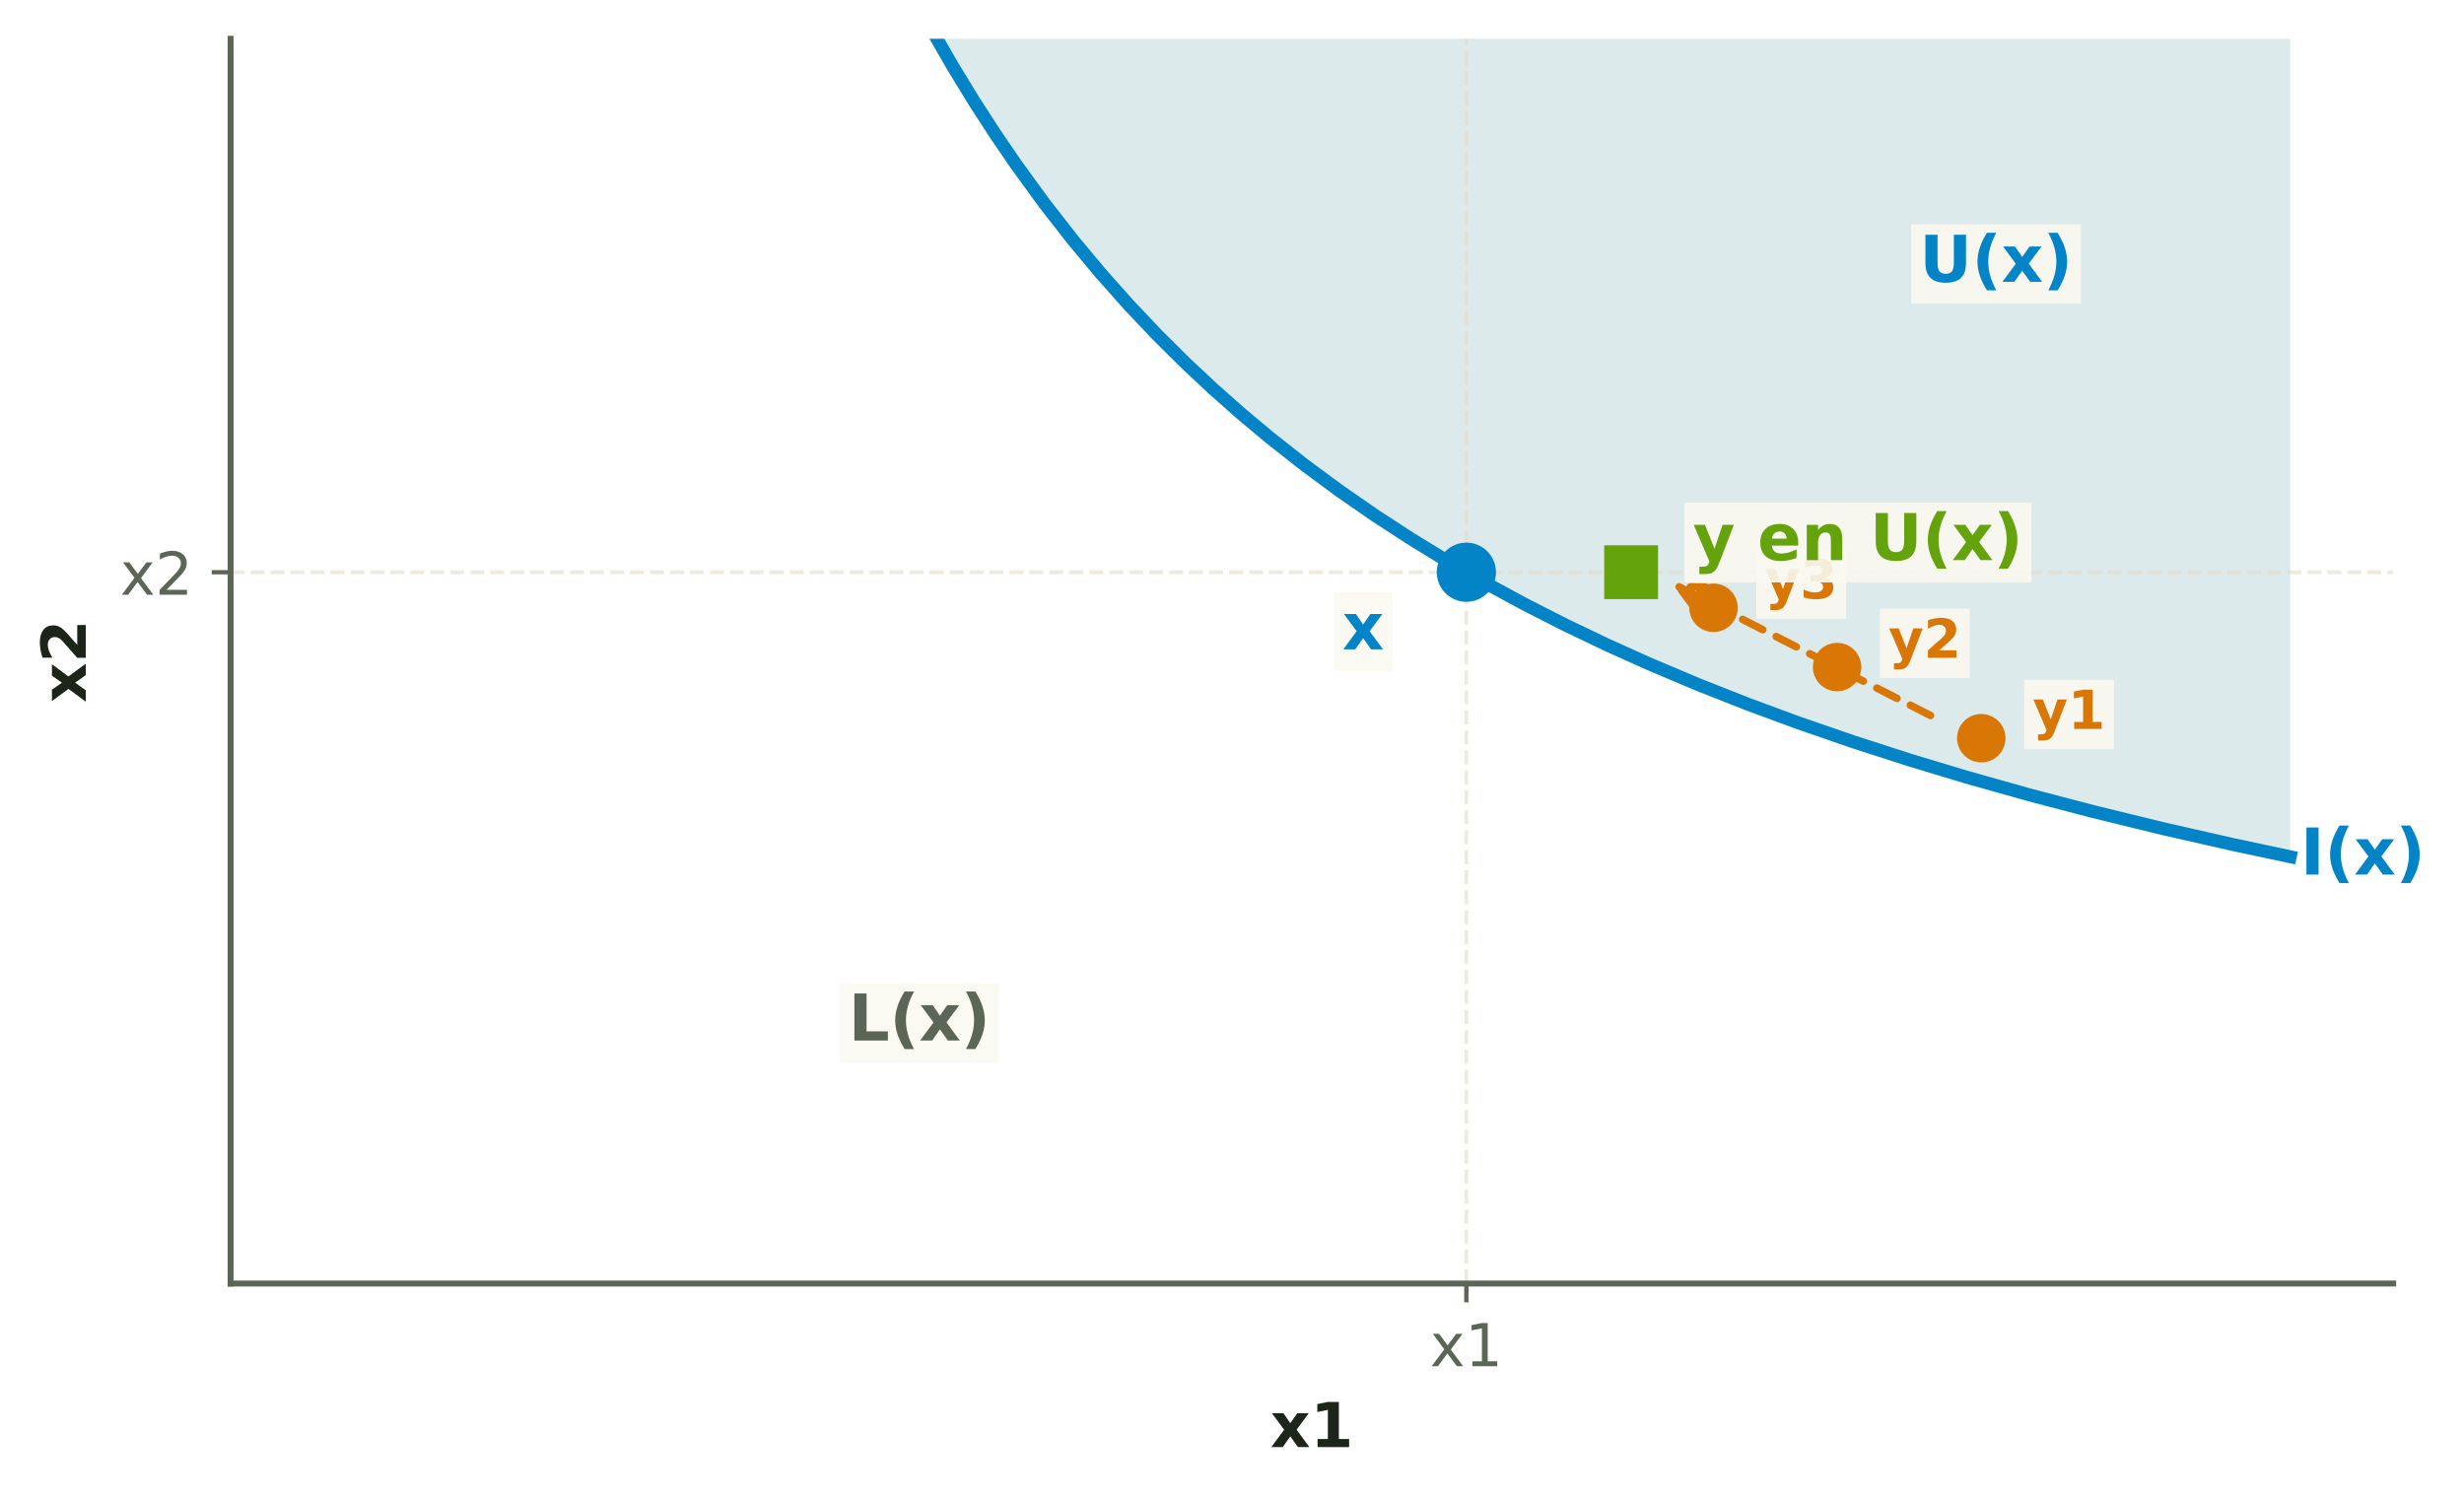
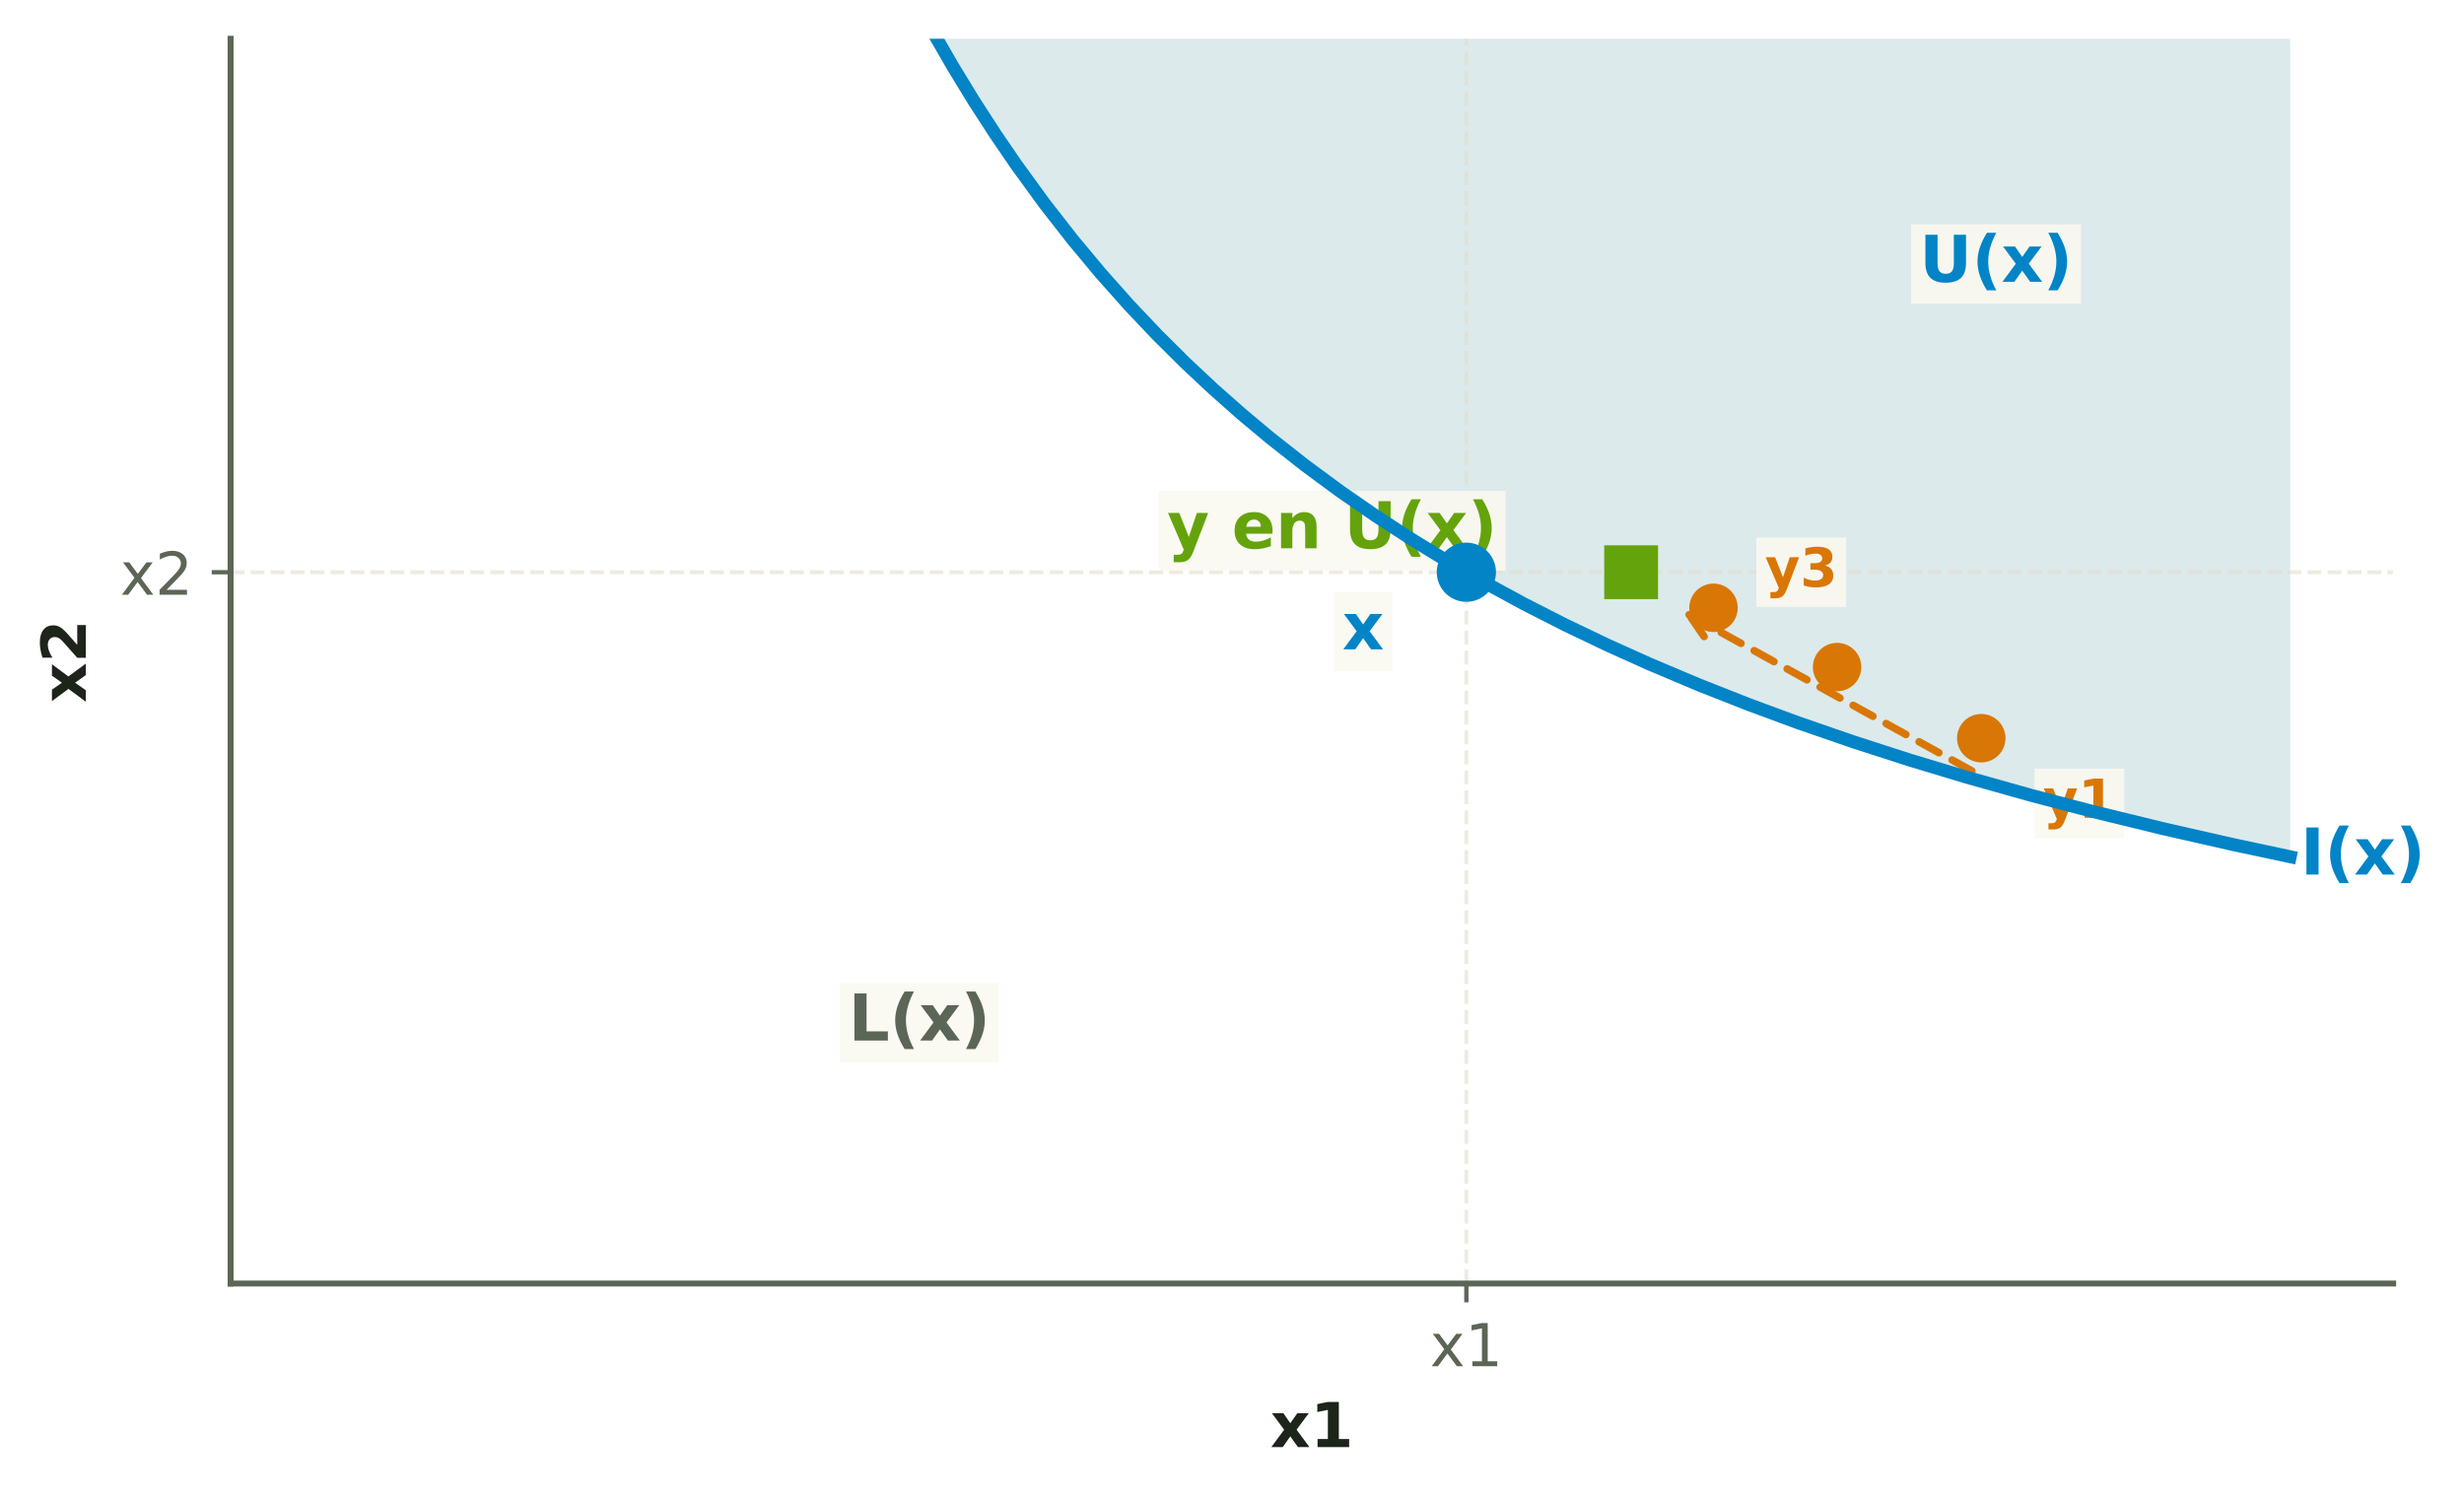
<svg xmlns="http://www.w3.org/2000/svg" xmlns:xlink="http://www.w3.org/1999/xlink" width="457.754pt" height="278.44pt" viewBox="0 0 457.754 278.44" version="1.1">
  <defs>
    <style type="text/css">*{stroke-linejoin: round; stroke-linecap: butt}</style>
  </defs>
  <g id="figure_1">
    <g id="patch_1">
      <path d="M 0 278.44  L 457.754 278.44  L 457.754 0  L 0 0  L 0 278.44  z " style="fill: none; opacity: 0" />
    </g>
    <g id="axes_1">
      <g id="patch_2">
        <path d="M 42.839 238.464  L 444.599 238.464  L 444.599 7.2  L 42.839 7.2  L 42.839 238.464  z " style="fill: none" />
      </g>
      <g id="PolyCollection_1">
        <path d="M 165.28 7.2  L 165.28 -9.319  L 166.588 -6.701  L 167.895 -4.138  L 169.203 -1.627  L 170.51 0.831  L 171.818 3.24  L 173.125 5.601  L 174.433 7.914  L 175.74 10.183  L 177.048 12.407  L 178.355 14.588  L 179.663 16.727  L 180.97 18.826  L 182.278 20.885  L 183.585 22.906  L 184.892 24.89  L 186.2 26.838  L 187.507 28.751  L 188.815 30.629  L 190.122 32.474  L 191.43 34.287  L 192.737 36.068  L 194.045 37.818  L 195.352 39.538  L 196.66 41.229  L 197.967 42.891  L 199.275 44.526  L 200.582 46.133  L 201.89 47.714  L 203.197 49.27  L 204.505 50.8  L 205.812 52.305  L 207.12 53.787  L 208.427 55.245  L 209.734 56.68  L 211.042 58.093  L 212.349 59.485  L 213.657 60.855  L 214.964 62.204  L 216.272 63.533  L 217.579 64.842  L 218.887 66.131  L 220.194 67.401  L 221.502 68.653  L 222.809 69.887  L 224.117 71.103  L 225.424 72.301  L 226.732 73.483  L 228.039 74.647  L 229.347 75.796  L 230.654 76.928  L 231.962 78.045  L 233.269 79.146  L 234.577 80.233  L 235.884 81.305  L 237.191 82.362  L 238.499 83.405  L 239.806 84.434  L 241.114 85.45  L 242.421 86.452  L 243.729 87.442  L 245.036 88.418  L 246.344 89.382  L 247.651 90.334  L 248.959 91.274  L 250.266 92.201  L 251.574 93.118  L 252.881 94.022  L 254.189 94.916  L 255.496 95.798  L 256.804 96.67  L 258.111 97.531  L 259.419 98.382  L 260.726 99.223  L 262.033 100.053  L 263.341 100.874  L 264.648 101.685  L 265.956 102.487  L 267.263 103.279  L 268.571 104.062  L 269.878 104.836  L 271.186 105.601  L 272.493 106.357  L 273.801 107.105  L 275.108 107.845  L 276.416 108.576  L 277.723 109.299  L 279.031 110.014  L 280.338 110.721  L 281.646 111.42  L 282.953 112.112  L 284.261 112.796  L 285.568 113.473  L 286.875 114.143  L 288.183 114.806  L 289.49 115.461  L 290.798 116.11  L 292.105 116.751  L 293.413 117.387  L 294.72 118.015  L 296.028 118.637  L 297.335 119.253  L 298.643 119.862  L 299.95 120.465  L 301.258 121.062  L 302.565 121.653  L 303.873 122.238  L 305.18 122.817  L 306.488 123.391  L 307.795 123.959  L 309.103 124.521  L 310.41 125.078  L 311.718 125.629  L 313.025 126.175  L 314.332 126.716  L 315.64 127.252  L 316.947 127.782  L 318.255 128.308  L 319.562 128.828  L 320.87 129.344  L 322.177 129.854  L 323.485 130.36  L 324.792 130.862  L 326.1 131.358  L 327.407 131.85  L 328.715 132.338  L 330.022 132.821  L 331.33 133.3  L 332.637 133.774  L 333.945 134.245  L 335.252 134.711  L 336.56 135.172  L 337.867 135.63  L 339.174 136.084  L 340.482 136.534  L 341.789 136.979  L 343.097 137.421  L 344.404 137.859  L 345.712 138.294  L 347.019 138.724  L 348.327 139.151  L 349.634 139.574  L 350.942 139.994  L 352.249 140.41  L 353.557 140.823  L 354.864 141.232  L 356.172 141.638  L 357.479 142.04  L 358.787 142.439  L 360.094 142.835  L 361.402 143.227  L 362.709 143.617  L 364.016 144.003  L 365.324 144.386  L 366.631 144.766  L 367.939 145.142  L 369.246 145.516  L 370.554 145.887  L 371.861 146.255  L 373.169 146.62  L 374.476 146.982  L 375.784 147.341  L 377.091 147.698  L 378.399 148.051  L 379.706 148.402  L 381.014 148.75  L 382.321 149.096  L 383.629 149.439  L 384.936 149.779  L 386.244 150.117  L 387.551 150.452  L 388.859 150.784  L 390.166 151.115  L 391.473 151.442  L 392.781 151.767  L 394.088 152.09  L 395.396 152.41  L 396.703 152.728  L 398.011 153.044  L 399.318 153.357  L 400.626 153.668  L 401.933 153.977  L 403.241 154.283  L 404.548 154.588  L 405.856 154.89  L 407.163 155.19  L 408.471 155.487  L 409.778 155.783  L 411.086 156.077  L 412.393 156.368  L 413.701 156.658  L 415.008 156.945  L 416.315 157.23  L 417.623 157.514  L 418.93 157.795  L 420.238 158.075  L 421.545 158.352  L 422.853 158.628  L 424.16 158.902  L 425.468 159.173  L 425.468 7.2  L 425.468 7.2  L 424.16 7.2  L 422.853 7.2  L 421.545 7.2  L 420.238 7.2  L 418.93 7.2  L 417.623 7.2  L 416.315 7.2  L 415.008 7.2  L 413.701 7.2  L 412.393 7.2  L 411.086 7.2  L 409.778 7.2  L 408.471 7.2  L 407.163 7.2  L 405.856 7.2  L 404.548 7.2  L 403.241 7.2  L 401.933 7.2  L 400.626 7.2  L 399.318 7.2  L 398.011 7.2  L 396.703 7.2  L 395.396 7.2  L 394.088 7.2  L 392.781 7.2  L 391.473 7.2  L 390.166 7.2  L 388.859 7.2  L 387.551 7.2  L 386.244 7.2  L 384.936 7.2  L 383.629 7.2  L 382.321 7.2  L 381.014 7.2  L 379.706 7.2  L 378.399 7.2  L 377.091 7.2  L 375.784 7.2  L 374.476 7.2  L 373.169 7.2  L 371.861 7.2  L 370.554 7.2  L 369.246 7.2  L 367.939 7.2  L 366.631 7.2  L 365.324 7.2  L 364.016 7.2  L 362.709 7.2  L 361.402 7.2  L 360.094 7.2  L 358.787 7.2  L 357.479 7.2  L 356.172 7.2  L 354.864 7.2  L 353.557 7.2  L 352.249 7.2  L 350.942 7.2  L 349.634 7.2  L 348.327 7.2  L 347.019 7.2  L 345.712 7.2  L 344.404 7.2  L 343.097 7.2  L 341.789 7.2  L 340.482 7.2  L 339.174 7.2  L 337.867 7.2  L 336.56 7.2  L 335.252 7.2  L 333.945 7.2  L 332.637 7.2  L 331.33 7.2  L 330.022 7.2  L 328.715 7.2  L 327.407 7.2  L 326.1 7.2  L 324.792 7.2  L 323.485 7.2  L 322.177 7.2  L 320.87 7.2  L 319.562 7.2  L 318.255 7.2  L 316.947 7.2  L 315.64 7.2  L 314.332 7.2  L 313.025 7.2  L 311.718 7.2  L 310.41 7.2  L 309.103 7.2  L 307.795 7.2  L 306.488 7.2  L 305.18 7.2  L 303.873 7.2  L 302.565 7.2  L 301.258 7.2  L 299.95 7.2  L 298.643 7.2  L 297.335 7.2  L 296.028 7.2  L 294.72 7.2  L 293.413 7.2  L 292.105 7.2  L 290.798 7.2  L 289.49 7.2  L 288.183 7.2  L 286.875 7.2  L 285.568 7.2  L 284.261 7.2  L 282.953 7.2  L 281.646 7.2  L 280.338 7.2  L 279.031 7.2  L 277.723 7.2  L 276.416 7.2  L 275.108 7.2  L 273.801 7.2  L 272.493 7.2  L 271.186 7.2  L 269.878 7.2  L 268.571 7.2  L 267.263 7.2  L 265.956 7.2  L 264.648 7.2  L 263.341 7.2  L 262.033 7.2  L 260.726 7.2  L 259.419 7.2  L 258.111 7.2  L 256.804 7.2  L 255.496 7.2  L 254.189 7.2  L 252.881 7.2  L 251.574 7.2  L 250.266 7.2  L 248.959 7.2  L 247.651 7.2  L 246.344 7.2  L 245.036 7.2  L 243.729 7.2  L 242.421 7.2  L 241.114 7.2  L 239.806 7.2  L 238.499 7.2  L 237.191 7.2  L 235.884 7.2  L 234.577 7.2  L 233.269 7.2  L 231.962 7.2  L 230.654 7.2  L 229.347 7.2  L 228.039 7.2  L 226.732 7.2  L 225.424 7.2  L 224.117 7.2  L 222.809 7.2  L 221.502 7.2  L 220.194 7.2  L 218.887 7.2  L 217.579 7.2  L 216.272 7.2  L 214.964 7.2  L 213.657 7.2  L 212.349 7.2  L 211.042 7.2  L 209.734 7.2  L 208.427 7.2  L 207.12 7.2  L 205.812 7.2  L 204.505 7.2  L 203.197 7.2  L 201.89 7.2  L 200.582 7.2  L 199.275 7.2  L 197.967 7.2  L 196.66 7.2  L 195.352 7.2  L 194.045 7.2  L 192.737 7.2  L 191.43 7.2  L 190.122 7.2  L 188.815 7.2  L 187.507 7.2  L 186.2 7.2  L 184.892 7.2  L 183.585 7.2  L 182.278 7.2  L 180.97 7.2  L 179.663 7.2  L 178.355 7.2  L 177.048 7.2  L 175.74 7.2  L 174.433 7.2  L 173.125 7.2  L 171.818 7.2  L 170.51 7.2  L 169.203 7.2  L 167.895 7.2  L 166.588 7.2  L 165.28 7.2  z " clip-path="url(#pb59af43524)" style="fill: #dceaec" />
      </g>
      <g id="matplotlib.axis_1">
        <g id="xtick_1">
          <g id="line2d_1">
            <path d="M 272.416 238.464  L 272.416 7.2  " clip-path="url(#pb59af43524)" style="fill: none; stroke-dasharray: 2.59,1.12; stroke-dashoffset: 0; stroke: #e2dccb; stroke-opacity: 0.6; stroke-width: 0.7" />
          </g>
          <g id="line2d_2">
            <defs>
              <path id="m096bc9ec4f" d="M 0 0  L 0 3.5  " style="stroke: #5c6656; stroke-width: 0.8" />
            </defs>
            <g>
              <use xlink:href="#m096bc9ec4f" x="272.416" y="238.464" style="fill: #5c6656; stroke: #5c6656; stroke-width: 0.8" />
            </g>
          </g>
          <g id="text_1">
            <g style="fill: #5c6656" transform="translate(265.6617 253.8223) scale(0.11 -0.11)">
              <defs>
                <path id="DejaVuSans-78" d="M 3513 3500  L 2247 1797  L 3578 0  L 2900 0  L 1881 1375  L 863 0  L 184 0  L 1544 1831  L 300 3500  L 978 3500  L 1906 2253  L 2834 3500  L 3513 3500  z " transform="scale(0.015625)" />
                <path id="DejaVuSans-31" d="M 794 531  L 1825 531  L 1825 4091  L 703 3866  L 703 4441  L 1819 4666  L 2450 4666  L 2450 531  L 3481 531  L 3481 0  L 794 0  L 794 531  z " transform="scale(0.015625)" />
              </defs>
              <use xlink:href="#DejaVuSans-78" />
              <use xlink:href="#DejaVuSans-31" x="59.18" />
            </g>
          </g>
        </g>
        <g id="text_2">
          <g style="fill: #1d241a" transform="translate(236.0097 268.8481) scale(0.115 -0.115)">
            <defs>
              <path id="DejaVuSans-Bold-78" d="M 1422 1791  L 159 3500  L 1344 3500  L 2059 2463  L 2784 3500  L 3969 3500  L 2706 1797  L 4031 0  L 2847 0  L 2059 1106  L 1281 0  L 97 0  L 1422 1791  z " transform="scale(0.015625)" />
              <path id="DejaVuSans-Bold-31" d="M 750 831  L 1813 831  L 1813 3847  L 722 3622  L 722 4441  L 1806 4666  L 2950 4666  L 2950 831  L 4013 831  L 4013 0  L 750 0  L 750 831  z " transform="scale(0.015625)" />
            </defs>
            <use xlink:href="#DejaVuSans-Bold-78" />
            <use xlink:href="#DejaVuSans-Bold-31" x="64.502" />
          </g>
        </g>
      </g>
      <g id="matplotlib.axis_2">
        <g id="ytick_1">
          <g id="line2d_3">
            <path d="M 42.839 106.313  L 444.599 106.313  " clip-path="url(#pb59af43524)" style="fill: none; stroke-dasharray: 2.59,1.12; stroke-dashoffset: 0; stroke: #e2dccb; stroke-opacity: 0.6; stroke-width: 0.7" />
          </g>
          <g id="line2d_4">
            <defs>
              <path id="m035c01e7cd" d="M 0 0  L -3.5 0  " style="stroke: #5c6656; stroke-width: 0.8" />
            </defs>
            <g>
              <use xlink:href="#m035c01e7cd" x="42.839" y="106.313" style="fill: #5c6656; stroke: #5c6656; stroke-width: 0.8" />
            </g>
          </g>
          <g id="text_3">
            <g style="fill: #5c6656" transform="translate(22.32984 110.4923) scale(0.11 -0.11)">
              <defs>
                <path id="DejaVuSans-32" d="M 1228 531  L 3431 531  L 3431 0  L 469 0  L 469 531  Q 828 903 1448 1529  Q 2069 2156 2228 2338  Q 2531 2678 2651 2914  Q 2772 3150 2772 3378  Q 2772 3750 2511 3984  Q 2250 4219 1831 4219  Q 1534 4219 1204 4116  Q 875 4013 500 3803  L 500 4441  Q 881 4594 1212 4672  Q 1544 4750 1819 4750  Q 2544 4750 2975 4387  Q 3406 4025 3406 3419  Q 3406 3131 3298 2873  Q 3191 2616 2906 2266  Q 2828 2175 2409 1742  Q 1991 1309 1228 531  z " transform="scale(0.015625)" />
              </defs>
              <use xlink:href="#DejaVuSans-78" />
              <use xlink:href="#DejaVuSans-32" x="59.18" />
            </g>
          </g>
        </g>
        <g id="text_4">
          <g style="fill: #1d241a" transform="translate(15.9382 130.5415) rotate(-90) scale(0.115 -0.115)">
            <defs>
              <path id="DejaVuSans-Bold-32" d="M 1844 884  L 3897 884  L 3897 0  L 506 0  L 506 884  L 2209 2388  Q 2438 2594 2547 2791  Q 2656 2988 2656 3200  Q 2656 3528 2436 3728  Q 2216 3928 1850 3928  Q 1569 3928 1234 3808  Q 900 3688 519 3450  L 519 4475  Q 925 4609 1322 4679  Q 1719 4750 2100 4750  Q 2938 4750 3402 4381  Q 3866 4013 3866 3353  Q 3866 2972 3669 2642  Q 3472 2313 2841 1759  L 1844 884  z " transform="scale(0.015625)" />
            </defs>
            <use xlink:href="#DejaVuSans-Bold-78" />
            <use xlink:href="#DejaVuSans-Bold-32" x="64.502" />
          </g>
        </g>
      </g>
      <g id="patch_3">
        <path d="M 42.839 238.464  L 42.839 7.2  " style="fill: none; stroke: #5c6656; stroke-width: 1.1; stroke-linejoin: miter; stroke-linecap: square" />
      </g>
      <g id="patch_4">
        <path d="M 42.839 238.464  L 444.599 238.464  " style="fill: none; stroke: #5c6656; stroke-width: 1.1; stroke-linejoin: miter; stroke-linecap: square" />
      </g>
      <g id="text_5">
        <g style="fill: #0284c7" transform="translate(427.3809 162.4847) scale(0.12 -0.12)">
          <defs>
            <path id="DejaVuSans-Bold-49" d="M 588 4666  L 1791 4666  L 1791 0  L 588 0  L 588 4666  z " transform="scale(0.015625)" />
            <path id="DejaVuSans-Bold-28" d="M 2413 -844  L 1484 -844  Q 1006 -72 778 623  Q 550 1319 550 2003  Q 550 2688 779 3389  Q 1009 4091 1484 4856  L 2413 4856  Q 2013 4116 1813 3408  Q 1613 2700 1613 2009  Q 1613 1319 1811 609  Q 2009 -100 2413 -844  z " transform="scale(0.015625)" />
            <path id="DejaVuSans-Bold-29" d="M 513 -844  Q 913 -100 1113 609  Q 1313 1319 1313 2009  Q 1313 2700 1113 3408  Q 913 4116 513 4856  L 1441 4856  Q 1916 4091 2145 3389  Q 2375 2688 2375 2003  Q 2375 1319 2147 623  Q 1919 -72 1441 -844  L 513 -844  z " transform="scale(0.015625)" />
          </defs>
          <use xlink:href="#DejaVuSans-Bold-49" />
          <use xlink:href="#DejaVuSans-Bold-28" x="37.207" />
          <use xlink:href="#DejaVuSans-Bold-78" x="82.91" />
          <use xlink:href="#DejaVuSans-Bold-29" x="147.412" />
        </g>
      </g>
      <g id="text_6">
        <g id="patch_5">
          <path d="M 355.035 56.415  L 386.608 56.415  L 386.608 41.681  L 355.035 41.681  z " style="fill: #faf8f1; opacity: 0.9" />
        </g>
        <g style="fill: #0284c7" transform="translate(356.5946 52.35902) scale(0.12 -0.12)">
          <defs>
            <path id="DejaVuSans-Bold-55" d="M 588 4666  L 1791 4666  L 1791 1869  Q 1791 1291 1980 1042  Q 2169 794 2597 794  Q 3028 794 3217 1042  Q 3406 1291 3406 1869  L 3406 4666  L 4609 4666  L 4609 1869  Q 4609 878 4112 393  Q 3616 -91 2597 -91  Q 1581 -91 1084 393  Q 588 878 588 1869  L 588 4666  z " transform="scale(0.015625)" />
          </defs>
          <use xlink:href="#DejaVuSans-Bold-55" />
          <use xlink:href="#DejaVuSans-Bold-28" x="81.201" />
          <use xlink:href="#DejaVuSans-Bold-78" x="126.904" />
          <use xlink:href="#DejaVuSans-Bold-29" x="191.406" />
        </g>
      </g>
      <g id="text_7">
        <g id="patch_6">
          <path d="M 156.068 197.376  L 185.543 197.376  L 185.543 182.642  L 156.068 182.642  z " style="fill: #faf8f1; opacity: 0.9" />
        </g>
        <g style="fill: #5c6656" transform="translate(157.6278 193.3199) scale(0.12 -0.12)">
          <defs>
            <path id="DejaVuSans-Bold-4c" d="M 588 4666  L 1791 4666  L 1791 909  L 3903 909  L 3903 0  L 588 0  L 588 4666  z " transform="scale(0.015625)" />
          </defs>
          <use xlink:href="#DejaVuSans-Bold-4c" />
          <use xlink:href="#DejaVuSans-Bold-28" x="63.721" />
          <use xlink:href="#DejaVuSans-Bold-78" x="109.424" />
          <use xlink:href="#DejaVuSans-Bold-29" x="173.926" />
        </g>
      </g>
      <g id="text_8">
        <g id="patch_7">
          <path d="M 247.811 124.693  L 258.671 124.693  L 258.671 109.959  L 247.811 109.959  z " style="fill: #faf8f1; opacity: 0.9" />
        </g>
        <g style="fill: #0284c7" transform="translate(249.3712 120.637) scale(0.12 -0.12)">
          <use xlink:href="#DejaVuSans-Bold-78" />
        </g>
      </g>
      <g id="text_9">
        <g id="patch_8">
-           <path d="M 376.039 139.182  L 392.716 139.182  L 392.716 126.304  L 376.039 126.304  z " style="fill: #faf8f1; opacity: 0.9" />
-         </g>
-         <g style="fill: #d97706" transform="translate(377.6392 135.4246) scale(0.1 -0.1)">
+           <path d="M 377.952 155.701  L 394.629 155.701  L 394.629 142.823  L 377.952 142.823  z " style="fill: #faf8f1; opacity: 0.9" />
+         </g>
+         <g style="fill: #d97706" transform="translate(379.5524 151.9434) scale(0.1 -0.1)">
          <defs>
            <path id="DejaVuSans-Bold-79" d="M 78 3500  L 1197 3500  L 2138 1125  L 2938 3500  L 4056 3500  L 2584 -331  Q 2363 -916 2067 -1148  Q 1772 -1381 1288 -1381  L 641 -1381  L 641 -647  L 991 -647  Q 1275 -647 1404 -556  Q 1534 -466 1606 -231  L 1638 -134  L 78 3500  z " transform="scale(0.015625)" />
          </defs>
          <use xlink:href="#DejaVuSans-Bold-79" />
          <use xlink:href="#DejaVuSans-Bold-31" x="65.186" />
        </g>
      </g>
      <g id="text_10">
        <g id="patch_9">
-           <path d="M 349.255 125.967  L 365.932 125.967  L 365.932 113.089  L 349.255 113.089  z " style="fill: #faf8f1; opacity: 0.9" />
-         </g>
-         <g style="fill: #d97706" transform="translate(350.8552 122.2095) scale(0.1 -0.1)">
+           <path d="M 326.298 112.752  L 342.974 112.752  L 342.974 99.874  L 326.298 99.874  z " style="fill: #faf8f1; opacity: 0.9" />
+         </g>
+         <g style="fill: #d97706" transform="translate(327.8975 108.9944) scale(0.1 -0.1)">
+           <defs>
+             <path id="DejaVuSans-Bold-33" d="M 2981 2516  Q 3453 2394 3698 2092  Q 3944 1791 3944 1325  Q 3944 631 3412 270  Q 2881 -91 1863 -91  Q 1503 -91 1142 -33  Q 781 25 428 141  L 428 1069  Q 766 900 1098 814  Q 1431 728 1753 728  Q 2231 728 2486 893  Q 2741 1059 2741 1369  Q 2741 1688 2480 1852  Q 2219 2016 1709 2016  L 1228 2016  L 1228 2791  L 1734 2791  Q 2188 2791 2409 2933  Q 2631 3075 2631 3366  Q 2631 3634 2415 3781  Q 2200 3928 1806 3928  Q 1516 3928 1219 3862  Q 922 3797 628 3669  L 628 4550  Q 984 4650 1334 4700  Q 1684 4750 2022 4750  Q 2931 4750 3382 4451  Q 3834 4153 3834 3553  Q 3834 3144 3618 2883  Q 3403 2622 2981 2516  z " transform="scale(0.015625)" />
+           </defs>
          <use xlink:href="#DejaVuSans-Bold-79" />
-           <use xlink:href="#DejaVuSans-Bold-32" x="65.186" />
+           <use xlink:href="#DejaVuSans-Bold-33" x="65.186" />
        </g>
      </g>
      <g id="text_11">
        <g id="patch_10">
-           <path d="M 326.298 114.955  L 342.974 114.955  L 342.974 102.077  L 326.298 102.077  z " style="fill: #faf8f1; opacity: 0.9" />
-         </g>
-         <g style="fill: #d97706" transform="translate(327.8975 111.1969) scale(0.1 -0.1)">
-           <defs>
-             <path id="DejaVuSans-Bold-33" d="M 2981 2516  Q 3453 2394 3698 2092  Q 3944 1791 3944 1325  Q 3944 631 3412 270  Q 2881 -91 1863 -91  Q 1503 -91 1142 -33  Q 781 25 428 141  L 428 1069  Q 766 900 1098 814  Q 1431 728 1753 728  Q 2231 728 2486 893  Q 2741 1059 2741 1369  Q 2741 1688 2480 1852  Q 2219 2016 1709 2016  L 1228 2016  L 1228 2791  L 1734 2791  Q 2188 2791 2409 2933  Q 2631 3075 2631 3366  Q 2631 3634 2415 3781  Q 2200 3928 1806 3928  Q 1516 3928 1219 3862  Q 922 3797 628 3669  L 628 4550  Q 984 4650 1334 4700  Q 1684 4750 2022 4750  Q 2931 4750 3382 4451  Q 3834 4153 3834 3553  Q 3834 3144 3618 2883  Q 3403 2622 2981 2516  z " transform="scale(0.015625)" />
-           </defs>
-           <use xlink:href="#DejaVuSans-Bold-79" />
-           <use xlink:href="#DejaVuSans-Bold-33" x="65.186" />
-         </g>
-       </g>
-       <g id="text_12">
-         <g id="patch_11">
-           <path d="M 312.946 108.214  L 377.378 108.214  L 377.378 93.4  L 312.946 93.4  z " style="fill: #faf8f1; opacity: 0.9" />
-         </g>
-         <g style="fill: #65a30d" transform="translate(314.5055 104.0647) scale(0.12 -0.12)">
+           <path d="M 215.283 106.012  L 279.716 106.012  L 279.716 91.197  L 215.283 91.197  z " style="fill: #faf8f1; opacity: 0.9" />
+         </g>
+         <g style="fill: #65a30d" transform="translate(216.8433 101.8622) scale(0.12 -0.12)">
          <defs>
            <path id="DejaVuSans-Bold-20" transform="scale(0.015625)" />
            <path id="DejaVuSans-Bold-65" d="M 4031 1759  L 4031 1441  L 1416 1441  Q 1456 1047 1700 850  Q 1944 653 2381 653  Q 2734 653 3104 758  Q 3475 863 3866 1075  L 3866 213  Q 3469 63 3072 -14  Q 2675 -91 2278 -91  Q 1328 -91 801 392  Q 275 875 275 1747  Q 275 2603 792 3093  Q 1309 3584 2216 3584  Q 3041 3584 3536 3087  Q 4031 2591 4031 1759  z M 2881 2131  Q 2881 2450 2695 2645  Q 2509 2841 2209 2841  Q 1884 2841 1681 2658  Q 1478 2475 1428 2131  L 2881 2131  z " transform="scale(0.015625)" />
            <path id="DejaVuSans-Bold-6e" d="M 4056 2131  L 4056 0  L 2931 0  L 2931 347  L 2931 1631  Q 2931 2084 2911 2256  Q 2891 2428 2841 2509  Q 2775 2619 2662 2680  Q 2550 2741 2406 2741  Q 2056 2741 1856 2470  Q 1656 2200 1656 1722  L 1656 0  L 538 0  L 538 3500  L 1656 3500  L 1656 2988  Q 1909 3294 2193 3439  Q 2478 3584 2822 3584  Q 3428 3584 3742 3212  Q 4056 2841 4056 2131  z " transform="scale(0.015625)" />
          </defs>
          <use xlink:href="#DejaVuSans-Bold-79" />
          <use xlink:href="#DejaVuSans-Bold-20" x="65.186" />
          <use xlink:href="#DejaVuSans-Bold-65" x="100" />
          <use xlink:href="#DejaVuSans-Bold-6e" x="167.822" />
          <use xlink:href="#DejaVuSans-Bold-20" x="239.014" />
          <use xlink:href="#DejaVuSans-Bold-55" x="273.828" />
          <use xlink:href="#DejaVuSans-Bold-28" x="355.029" />
          <use xlink:href="#DejaVuSans-Bold-78" x="400.732" />
          <use xlink:href="#DejaVuSans-Bold-29" x="465.234" />
        </g>
      </g>
-       <g id="patch_12">
-         <path d="M 358.64 132.933  Q 334.593 120.629 311.94 109.039  " style="fill: none; stroke-dasharray: 4.2,2.8; stroke-dashoffset: 0; stroke: #d97706; stroke-width: 1.4; stroke-linecap: round" />
-         <path d="M 314.855 113.001  L 311.94 109.039  L 316.859 109.084  " style="fill: none; stroke-dasharray: 4.2,2.8; stroke-dashoffset: 0; stroke: #d97706; stroke-width: 1.4; stroke-linecap: round" />
+       <g id="patch_11">
+         <path d="M 366.325 143.23  Q 339.377 128.339 313.798 114.204  " style="fill: none; stroke-dasharray: 4.2,2.8; stroke-dashoffset: 0; stroke: #d97706; stroke-width: 1.4; stroke-linecap: round" />
+         <path d="M 316.585 118.258  L 313.798 114.204  L 318.714 114.406  " style="fill: none; stroke-dasharray: 4.2,2.8; stroke-dashoffset: 0; stroke: #d97706; stroke-width: 1.4; stroke-linecap: round" />
      </g>
      <g id="line2d_5">
        <path d="M 169.536 -1  L 173.125 5.601  L 177.048 12.407  L 180.97 18.826  L 184.892 24.89  L 188.815 30.629  L 194.045 37.818  L 199.275 44.526  L 204.505 50.8  L 209.734 56.68  L 214.964 62.204  L 220.194 67.401  L 225.424 72.301  L 230.654 76.928  L 235.884 81.305  L 242.421 86.452  L 248.959 91.274  L 255.496 95.798  L 262.033 100.053  L 268.571 104.062  L 275.108 107.845  L 282.953 112.112  L 290.798 116.11  L 298.643 119.862  L 306.488 123.391  L 315.64 127.252  L 324.792 130.862  L 333.945 134.245  L 344.404 137.859  L 354.864 141.232  L 365.324 144.386  L 377.091 147.698  L 388.859 150.784  L 401.933 153.977  L 415.008 156.945  L 425.468 159.173  L 425.468 159.173  " clip-path="url(#pb59af43524)" style="fill: none; stroke: #0284c7; stroke-width: 2.4; stroke-linecap: square" />
      </g>
      <g id="line2d_6">
        <defs>
          <path id="m1c0edfee59" d="M 0 5  C 1.326 5 2.598 4.473 3.536 3.536  C 4.473 2.598 5 1.326 5 0  C 5 -1.326 4.473 -2.598 3.536 -3.536  C 2.598 -4.473 1.326 -5 0 -5  C -1.326 -5 -2.598 -4.473 -3.536 -3.536  C -4.473 -2.598 -5 -1.326 -5 0  C -5 1.326 -4.473 2.598 -3.536 3.536  C -2.598 4.473 -1.326 5 0 5  z " style="stroke: #0284c7" />
        </defs>
        <g clip-path="url(#pb59af43524)">
          <use xlink:href="#m1c0edfee59" x="272.416" y="106.313" style="fill: #0284c7; stroke: #0284c7" />
        </g>
      </g>
      <g id="line2d_7">
        <defs>
          <path id="m797cb4f3f3" d="M 0 4  C 1.061 4 2.078 3.579 2.828 2.828  C 3.579 2.078 4 1.061 4 0  C 4 -1.061 3.579 -2.078 2.828 -2.828  C 2.078 -3.579 1.061 -4 0 -4  C -1.061 -4 -2.078 -3.579 -2.828 -2.828  C -3.579 -2.078 -4 -1.061 -4 0  C -4 1.061 -3.579 2.078 -2.828 2.828  C -2.078 3.579 -1.061 4 0 4  z " style="stroke: #d97706" />
        </defs>
        <g clip-path="url(#pb59af43524)">
          <use xlink:href="#m797cb4f3f3" x="368.074" y="137.148" style="fill: #d97706; stroke: #d97706" />
        </g>
      </g>
      <g id="line2d_8">
        <g clip-path="url(#pb59af43524)">
          <use xlink:href="#m797cb4f3f3" x="341.29" y="123.933" style="fill: #d97706; stroke: #d97706" />
        </g>
      </g>
      <g id="line2d_9">
        <g clip-path="url(#pb59af43524)">
          <use xlink:href="#m797cb4f3f3" x="318.332" y="112.921" style="fill: #d97706; stroke: #d97706" />
        </g>
      </g>
      <g id="line2d_10">
        <defs>
          <path id="mb2eb4af7ed" d="M -4.5 4.5  L 4.5 4.5  L 4.5 -4.5  L -4.5 -4.5  z " style="stroke: #65a30d; stroke-linejoin: miter" />
        </defs>
        <g clip-path="url(#pb59af43524)">
          <use xlink:href="#mb2eb4af7ed" x="303.027" y="106.313" style="fill: #65a30d; stroke: #65a30d; stroke-linejoin: miter" />
        </g>
      </g>
    </g>
  </g>
  <defs>
    <clipPath id="pb59af43524">
      <rect x="42.839" y="7.2" width="401.76" height="231.264" />
    </clipPath>
  </defs>
</svg>
